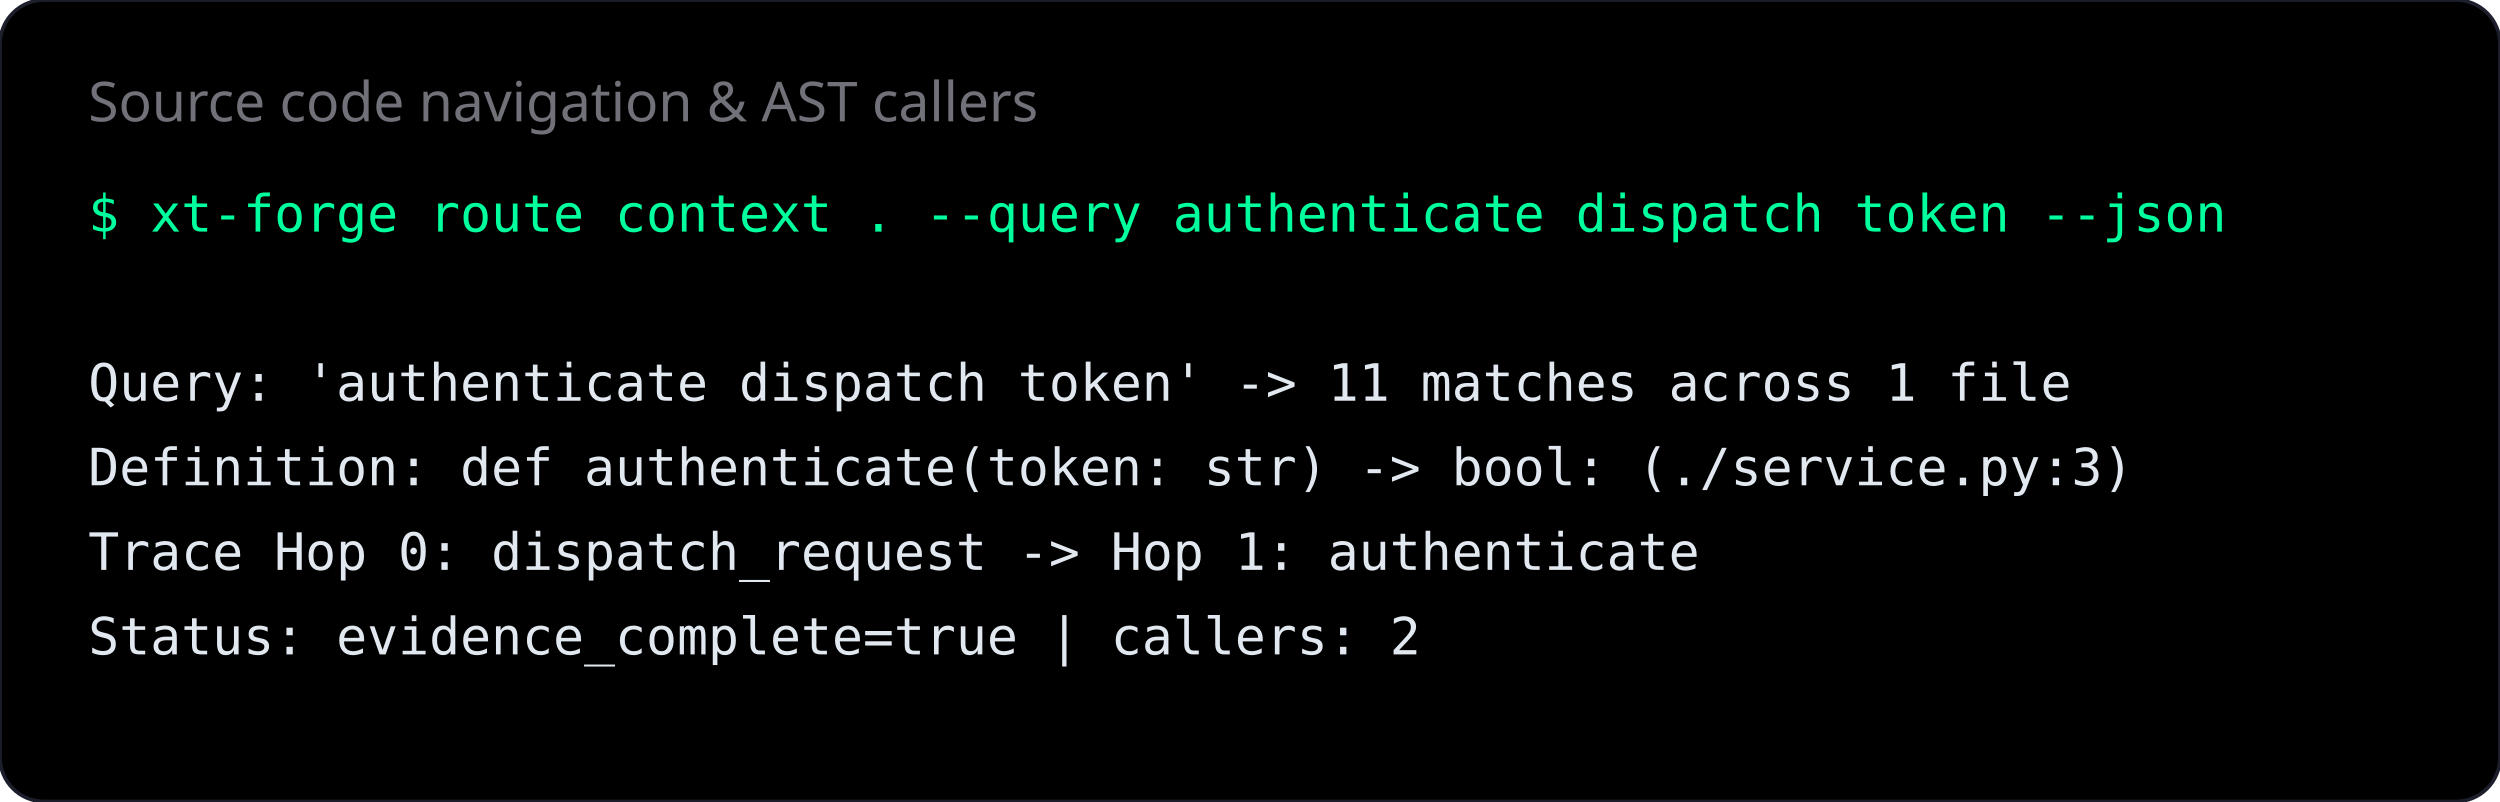
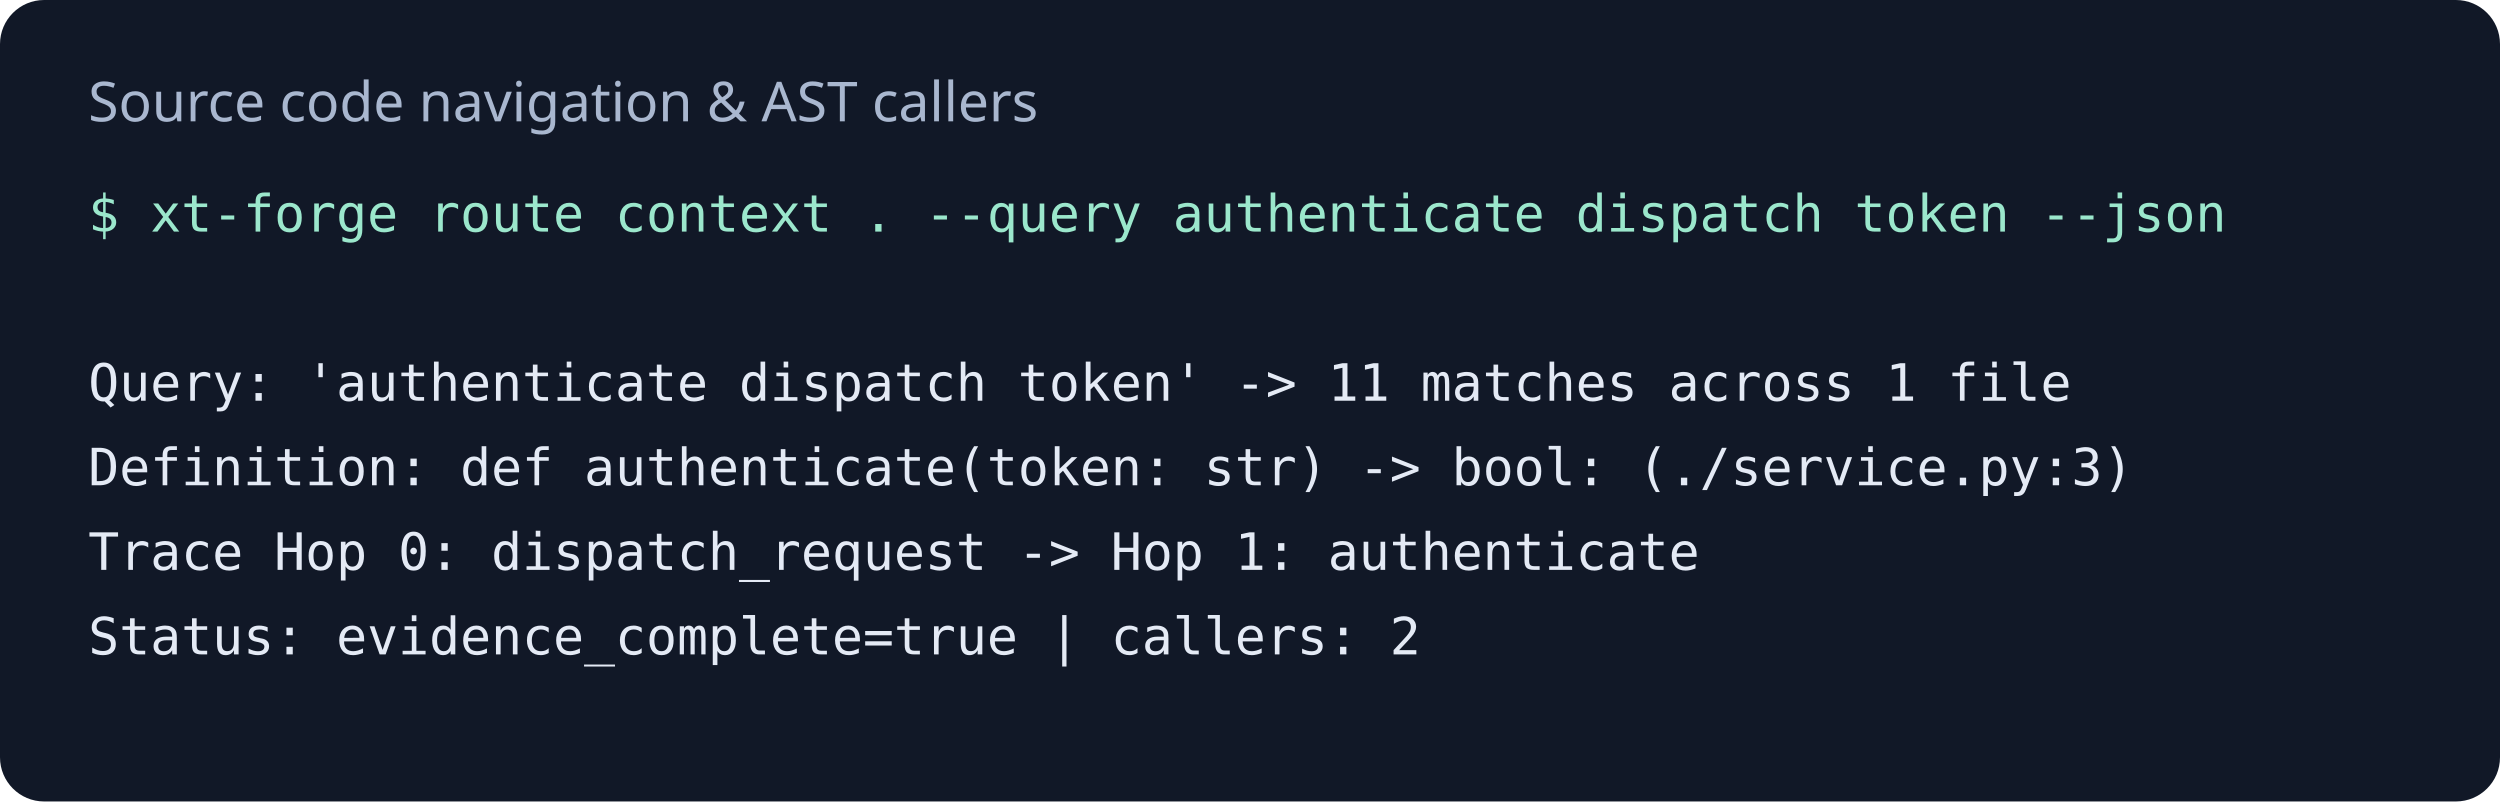
<svg xmlns="http://www.w3.org/2000/svg" width="680" height="218" viewBox="0 0 680 218" role="img" aria-labelledby="title">
-   <rect width="100%" height="100%" rx="12" fill="#000000" stroke="#1c1f2b" stroke-width="1" />
-   <text x="24" y="33" fill="#71717a" font-family="system-ui, sans-serif" font-size="15">Source code navigation &amp; AST callers</text>
+   <rect width="100%" height="100%" rx="12" fill="#111827" />
+   <text x="24" y="33" fill="#a9b7cf" font-family="system-ui, sans-serif" font-size="15">Source code navigation &amp; AST callers</text>
  <g font-family="monospace" font-size="14" xml:space="preserve">
-     <text x="24" y="63" fill="#00ff9d">$ xt-forge route context . --query authenticate dispatch token --json</text>
-     <text x="24" y="86" fill="#e2e8f0" />
-     <text x="24" y="109" fill="#e2e8f0">Query: 'authenticate dispatch token' -&gt; 11 matches across 1 file</text>
-     <text x="24" y="132" fill="#e2e8f0">Definition: def authenticate(token: str) -&gt; bool: (./service.py:3)</text>
-     <text x="24" y="155" fill="#e2e8f0">Trace Hop 0: dispatch_request -&gt; Hop 1: authenticate</text>
-     <text x="24" y="178" fill="#e2e8f0">Status: evidence_complete=true | callers: 2</text>
+     <text x="24" y="63" fill="#9be7cc">$ xt-forge route context . --query authenticate dispatch token --json</text>
+     <text x="24" y="86" fill="#e4eaf5" />
+     <text x="24" y="109" fill="#e4eaf5">Query: 'authenticate dispatch token' -&gt; 11 matches across 1 file</text>
+     <text x="24" y="132" fill="#e4eaf5">Definition: def authenticate(token: str) -&gt; bool: (./service.py:3)</text>
+     <text x="24" y="155" fill="#e4eaf5">Trace Hop 0: dispatch_request -&gt; Hop 1: authenticate</text>
+     <text x="24" y="178" fill="#e4eaf5">Status: evidence_complete=true | callers: 2</text>
  </g>
</svg>
